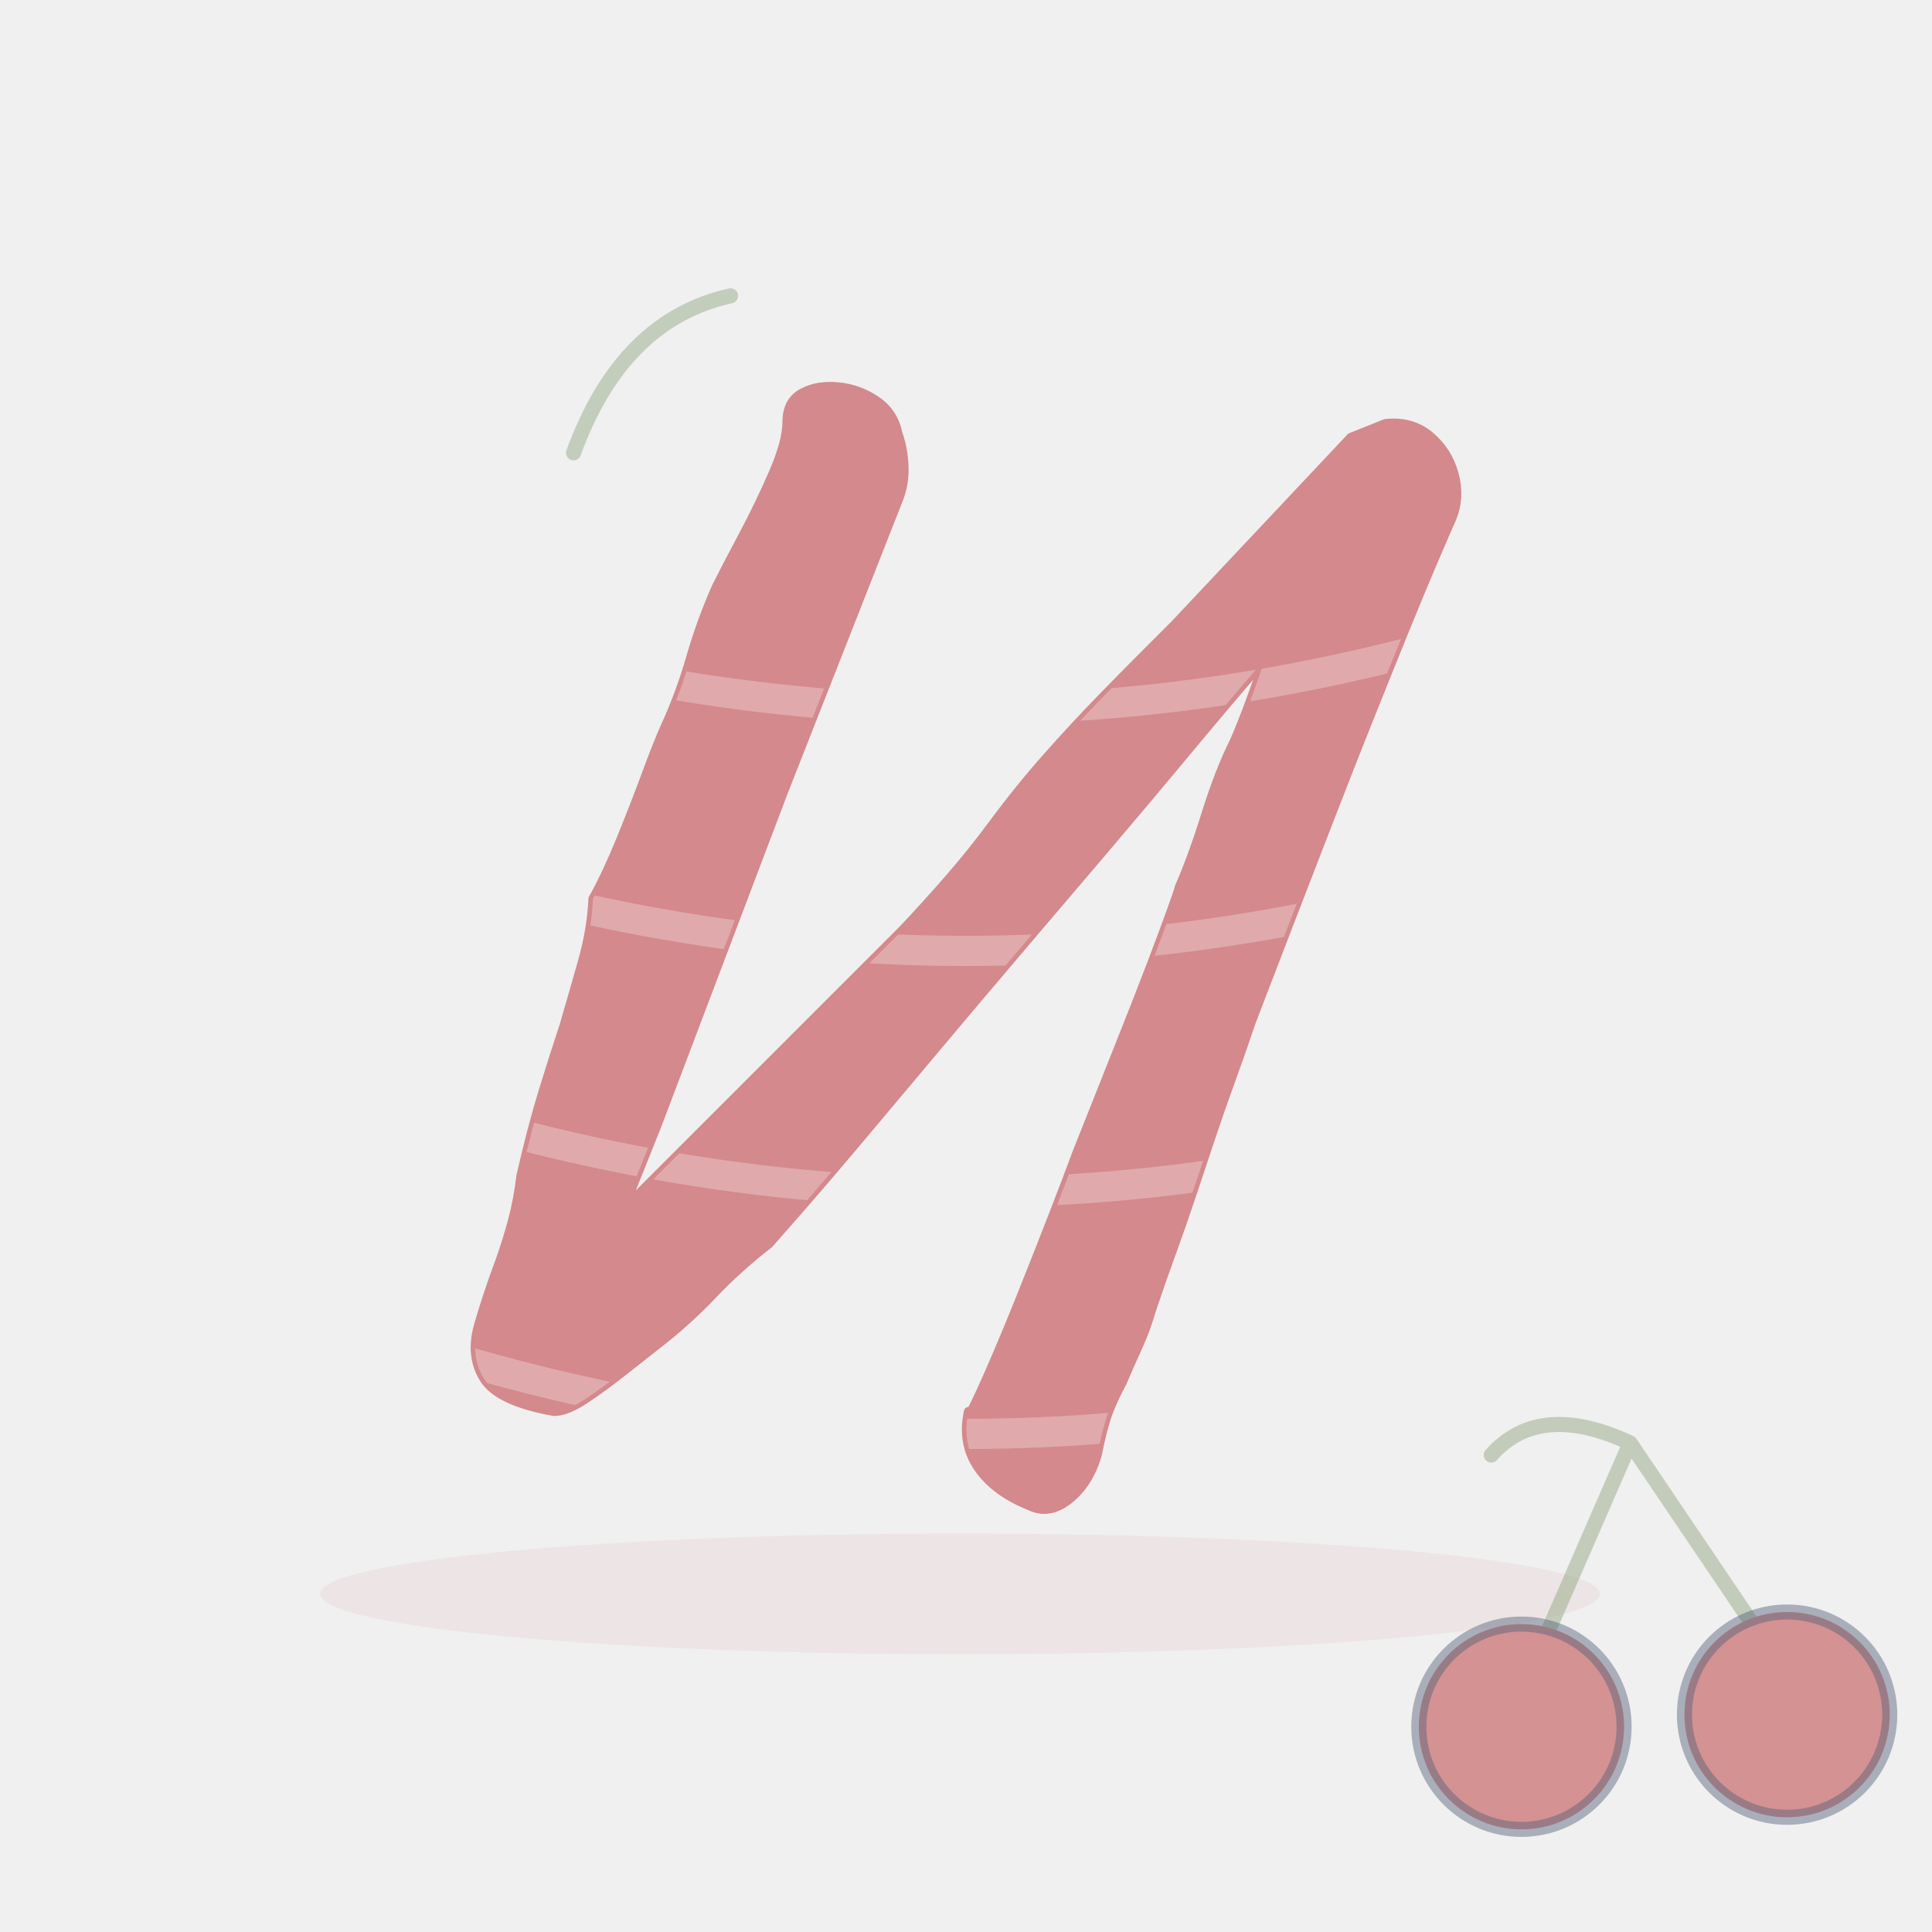
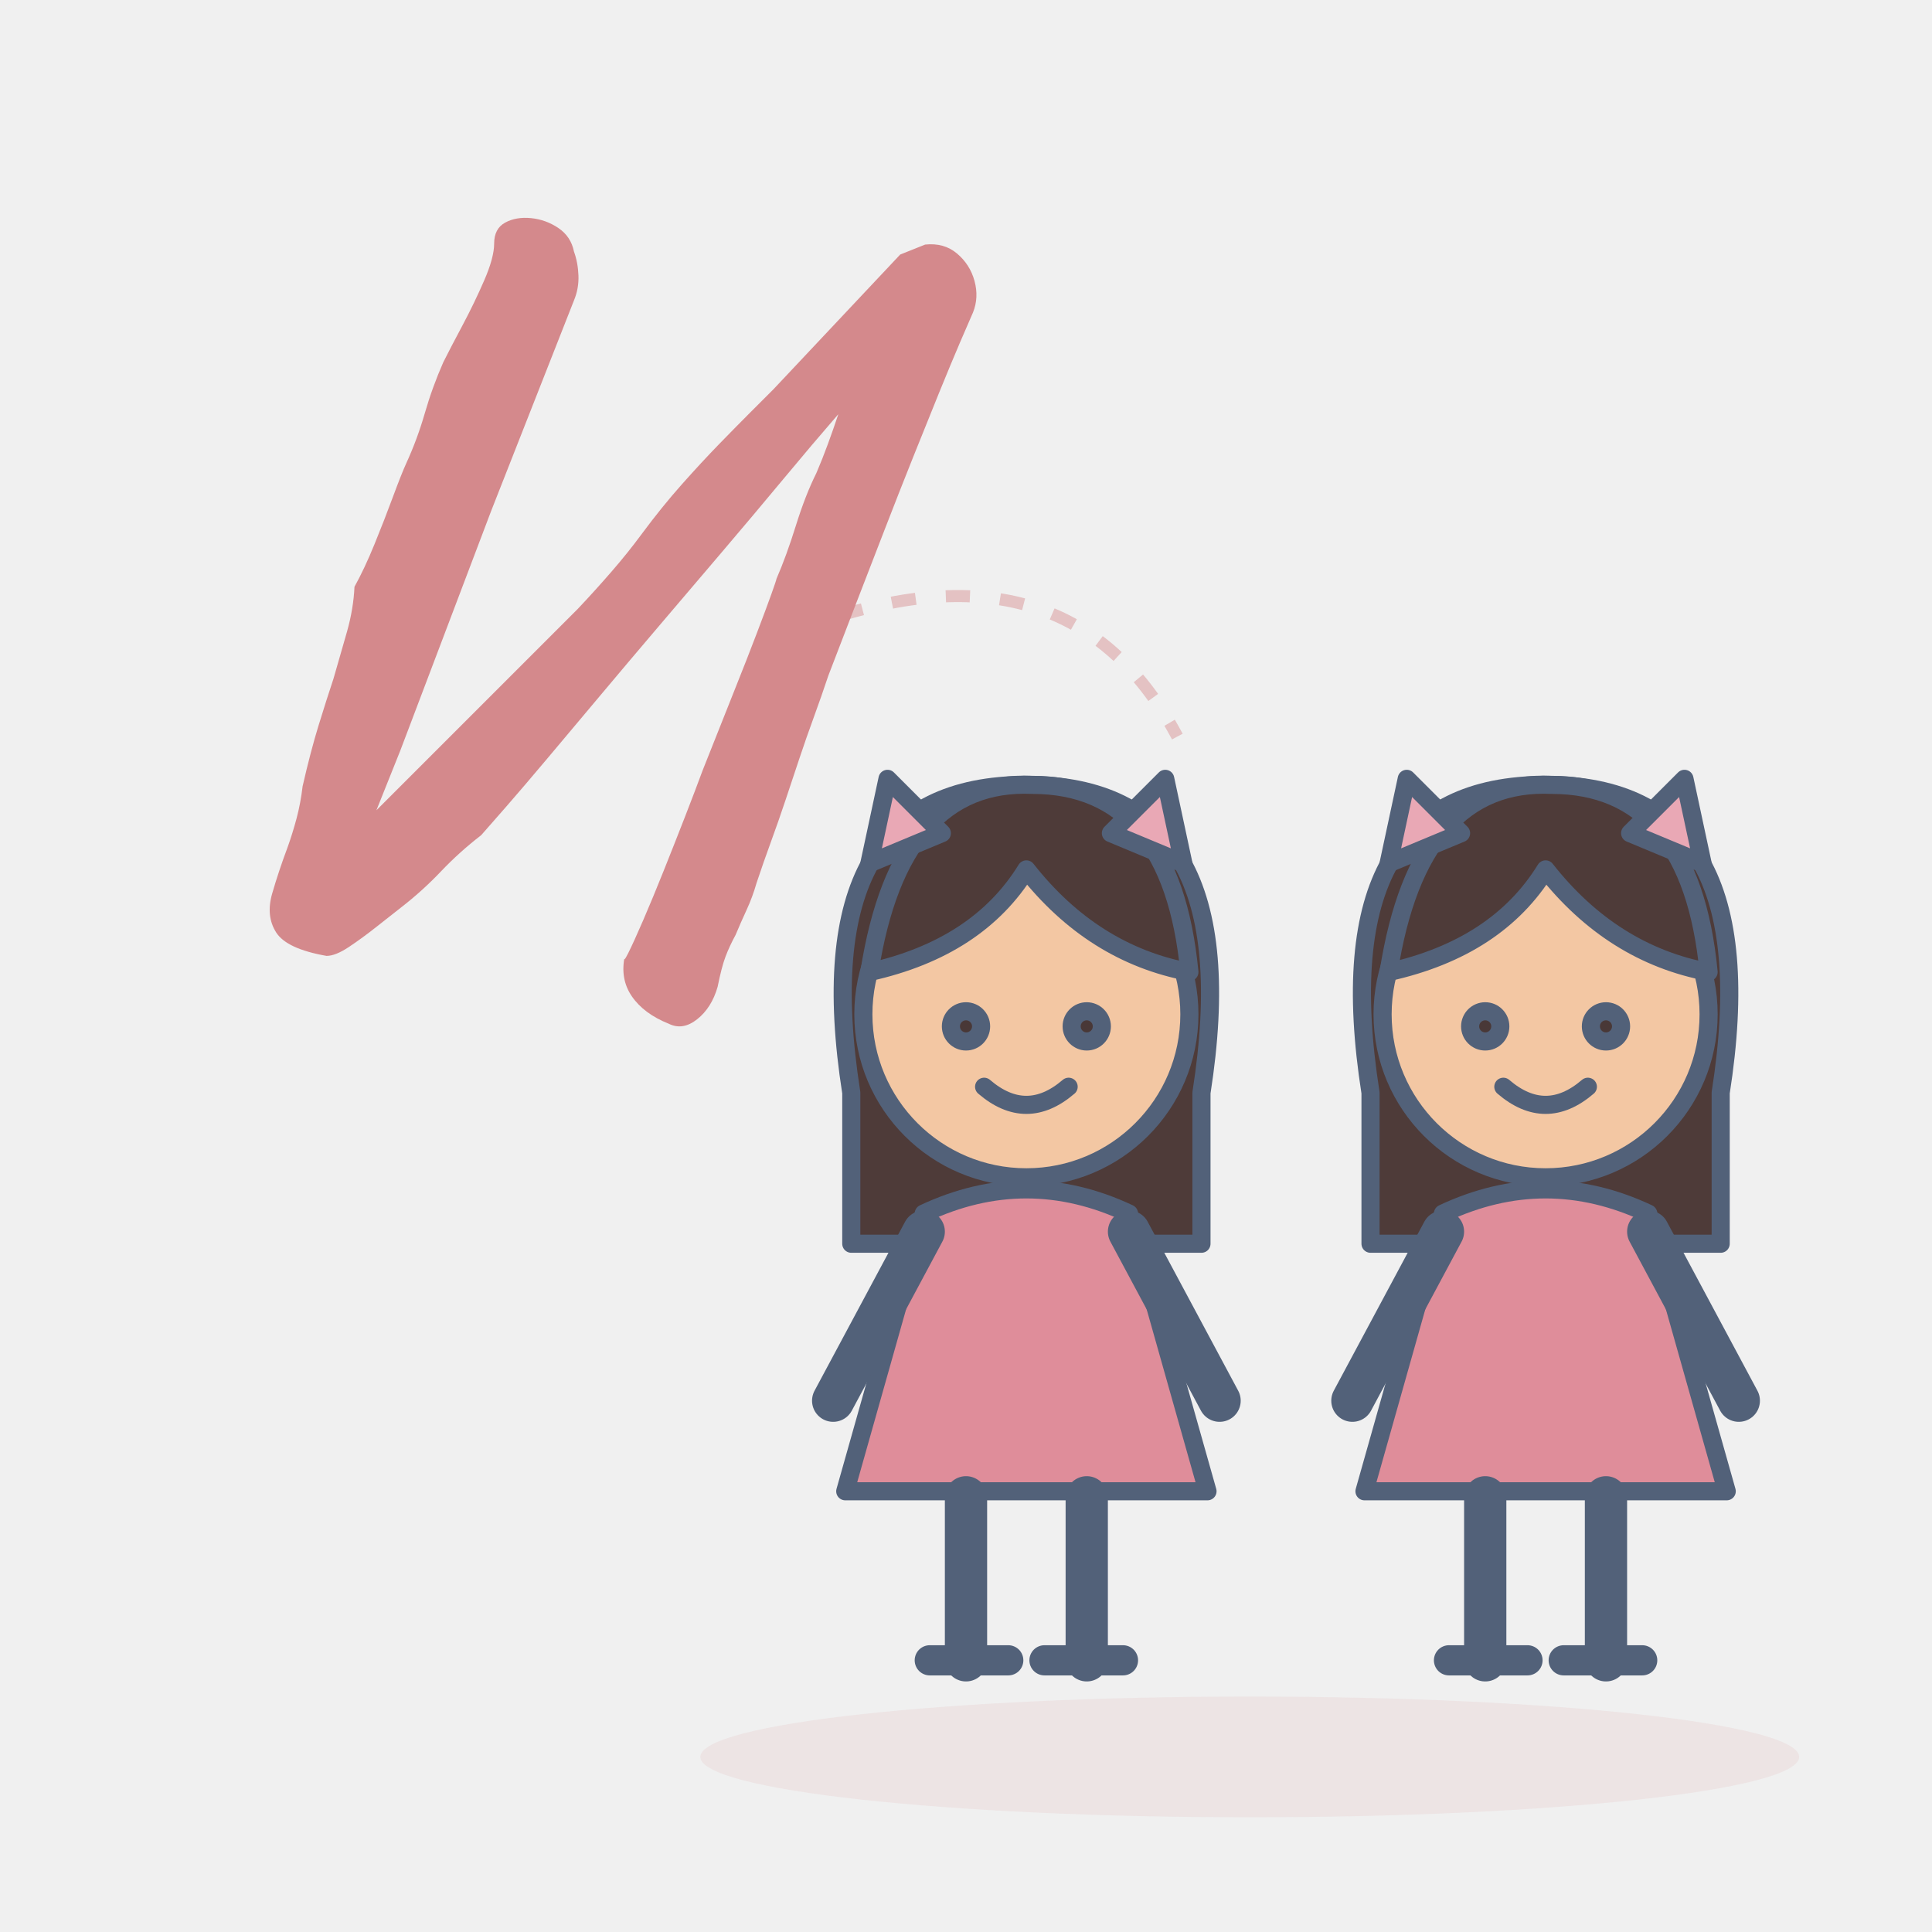
<svg xmlns="http://www.w3.org/2000/svg" viewBox="0 0 320 320">
-   <defs>
-     <clipPath id="letter">
-       <path d="M170.506 249.392Q164.769 247.097 162.015 243.081Q159.261 239.065 160.408 233.786Q159.949 235.622 161.211 233.097Q162.474 230.573 164.654 225.524Q166.834 220.475 169.359 214.163Q171.883 207.852 174.293 201.656Q176.703 195.459 178.309 191.098Q182.211 181.23 185.424 173.197Q188.637 165.165 190.817 159.427Q192.997 153.69 194.145 150.477Q195.293 147.264 195.293 147.034Q197.588 141.755 199.768 134.756Q201.948 127.756 204.473 122.707Q205.85 119.494 207.112 116.051Q208.374 112.609 209.522 109.166Q203.555 116.051 196.784 124.199Q190.014 132.346 182.785 140.837Q175.555 149.329 168.326 157.821Q161.097 166.312 154.556 174.115Q148.015 181.918 142.507 188.459Q136.999 195 133.097 199.475Q129.196 203.951 127.36 206.016Q122.311 209.918 118.065 214.393Q113.819 218.868 108.77 222.77Q106.705 224.376 103.377 227.016Q100.049 229.655 96.951 231.72Q93.852 233.786 91.787 233.786Q82.607 232.179 80.197 228.393Q77.787 224.606 79.279 219.442Q80.771 214.278 82.836 208.77Q83.984 205.557 84.902 202.115Q85.82 198.672 86.279 194.771Q88.115 186.738 89.951 180.771Q91.787 174.804 93.393 169.984Q95 164.476 96.492 159.198Q97.983 153.919 98.213 148.87Q100.508 144.739 102.803 139.116Q105.098 133.493 107.049 128.215Q109 122.936 110.147 120.412Q112.672 114.904 114.393 108.937Q116.114 102.97 118.639 97.232Q120.245 94.019 122.999 88.855Q125.753 83.691 128.048 78.413Q130.343 73.134 130.343 69.921Q130.343 66.479 132.868 65.102Q135.392 63.725 138.835 64.069Q142.277 64.413 145.146 66.364Q148.015 68.315 148.704 71.757Q149.622 74.282 149.736 77.265Q149.851 80.249 148.704 83.003L129.655 131.428L108.77 186.508Q107.393 189.951 106.016 193.394Q104.639 196.836 103.262 200.279L149.622 153.919Q153.523 149.788 157.31 145.427Q161.097 141.067 164.31 136.706Q168.9 130.51 173.49 125.346Q178.08 120.182 182.096 116.051Q186.112 111.92 189.325 108.707Q192.538 105.494 194.604 103.429L223.751 72.446L229.488 70.151Q233.849 69.692 236.832 72.216Q239.816 74.741 240.849 78.528Q241.882 82.314 240.505 85.757Q239.587 87.822 237.521 92.642Q235.455 97.461 232.701 104.232Q229.947 111.002 226.734 119.035Q223.521 127.067 220.194 135.674Q216.866 144.28 213.538 152.886Q210.21 161.493 207.227 169.296Q205.62 174.115 203.899 178.82Q202.178 183.525 200.571 188.344Q198.965 193.164 197.358 197.984Q195.752 202.803 194.03 207.508Q192.309 212.213 190.702 217.032Q189.784 220.245 188.407 223.229Q187.03 226.212 185.883 228.966Q184.506 231.491 183.588 233.901Q182.67 236.31 181.752 240.901Q180.375 245.72 177.047 248.359Q173.719 250.999 170.506 249.392Z" />
-     </clipPath>
-   </defs>
-   <ellipse cx="159" cy="264" rx="106" ry="10" fill="#d4898c" opacity=".11" />
-   <path d="M170.506 249.392Q164.769 247.097 162.015 243.081Q159.261 239.065 160.408 233.786Q159.949 235.622 161.211 233.097Q162.474 230.573 164.654 225.524Q166.834 220.475 169.359 214.163Q171.883 207.852 174.293 201.656Q176.703 195.459 178.309 191.098Q182.211 181.23 185.424 173.197Q188.637 165.165 190.817 159.427Q192.997 153.69 194.145 150.477Q195.293 147.264 195.293 147.034Q197.588 141.755 199.768 134.756Q201.948 127.756 204.473 122.707Q205.85 119.494 207.112 116.051Q208.374 112.609 209.522 109.166Q203.555 116.051 196.784 124.199Q190.014 132.346 182.785 140.837Q175.555 149.329 168.326 157.821Q161.097 166.312 154.556 174.115Q148.015 181.918 142.507 188.459Q136.999 195 133.097 199.475Q129.196 203.951 127.36 206.016Q122.311 209.918 118.065 214.393Q113.819 218.868 108.77 222.77Q106.705 224.376 103.377 227.016Q100.049 229.655 96.951 231.72Q93.852 233.786 91.787 233.786Q82.607 232.179 80.197 228.393Q77.787 224.606 79.279 219.442Q80.771 214.278 82.836 208.77Q83.984 205.557 84.902 202.115Q85.82 198.672 86.279 194.771Q88.115 186.738 89.951 180.771Q91.787 174.804 93.393 169.984Q95 164.476 96.492 159.198Q97.983 153.919 98.213 148.87Q100.508 144.739 102.803 139.116Q105.098 133.493 107.049 128.215Q109 122.936 110.147 120.412Q112.672 114.904 114.393 108.937Q116.114 102.97 118.639 97.232Q120.245 94.019 122.999 88.855Q125.753 83.691 128.048 78.413Q130.343 73.134 130.343 69.921Q130.343 66.479 132.868 65.102Q135.392 63.725 138.835 64.069Q142.277 64.413 145.146 66.364Q148.015 68.315 148.704 71.757Q149.622 74.282 149.736 77.265Q149.851 80.249 148.704 83.003L129.655 131.428L108.77 186.508Q107.393 189.951 106.016 193.394Q104.639 196.836 103.262 200.279L149.622 153.919Q153.523 149.788 157.31 145.427Q161.097 141.067 164.31 136.706Q168.9 130.51 173.49 125.346Q178.08 120.182 182.096 116.051Q186.112 111.92 189.325 108.707Q192.538 105.494 194.604 103.429L223.751 72.446L229.488 70.151Q233.849 69.692 236.832 72.216Q239.816 74.741 240.849 78.528Q241.882 82.314 240.505 85.757Q239.587 87.822 237.521 92.642Q235.455 97.461 232.701 104.232Q229.947 111.002 226.734 119.035Q223.521 127.067 220.194 135.674Q216.866 144.28 213.538 152.886Q210.21 161.493 207.227 169.296Q205.62 174.115 203.899 178.82Q202.178 183.525 200.571 188.344Q198.965 193.164 197.358 197.984Q195.752 202.803 194.03 207.508Q192.309 212.213 190.702 217.032Q189.784 220.245 188.407 223.229Q187.03 226.212 185.883 228.966Q184.506 231.491 183.588 233.901Q182.67 236.31 181.752 240.901Q180.375 245.72 177.047 248.359Q173.719 250.999 170.506 249.392Z" fill="#d4898c" stroke="#d4898c" stroke-width="1.5" stroke-linejoin="round" />
-   <g clip-path="url(#letter)">
-     <path d="M60 100q100 35 200 0m-200 40q100 35 200 0m-200 40q100 35 200 0m-200 40q100 35 200 0" fill="none" stroke="#fff" stroke-opacity=".28" stroke-width="5" />
+   <ellipse cx="207" cy="291" rx="91" ry="10" fill="#d4898c" opacity=".12" />
+   <g transform="translate(-12 -10) scale(.72)">
+     <path d="M170.506 249.392Q164.769 247.097 162.015 243.081Q159.261 239.065 160.408 233.786Q159.949 235.622 161.211 233.097Q162.474 230.573 164.654 225.524Q166.834 220.475 169.359 214.163Q171.883 207.852 174.293 201.656Q176.703 195.459 178.309 191.098Q182.211 181.23 185.424 173.197Q188.637 165.165 190.817 159.427Q192.997 153.69 194.145 150.477Q195.293 147.264 195.293 147.034Q197.588 141.755 199.768 134.756Q201.948 127.756 204.473 122.707Q205.85 119.494 207.112 116.051Q208.374 112.609 209.522 109.166Q203.555 116.051 196.784 124.199Q190.014 132.346 182.785 140.837Q175.555 149.329 168.326 157.821Q161.097 166.312 154.556 174.115Q148.015 181.918 142.507 188.459Q136.999 195 133.097 199.475Q129.196 203.951 127.36 206.016Q122.311 209.918 118.065 214.393Q113.819 218.868 108.77 222.77Q106.705 224.376 103.377 227.016Q100.049 229.655 96.951 231.72Q93.852 233.786 91.787 233.786Q82.607 232.179 80.197 228.393Q77.787 224.606 79.279 219.442Q80.771 214.278 82.836 208.77Q83.984 205.557 84.902 202.115Q85.82 198.672 86.279 194.771Q88.115 186.738 89.951 180.771Q91.787 174.804 93.393 169.984Q95 164.476 96.492 159.198Q97.983 153.919 98.213 148.87Q100.508 144.739 102.803 139.116Q105.098 133.493 107.049 128.215Q109 122.936 110.147 120.412Q112.672 114.904 114.393 108.937Q116.114 102.97 118.639 97.232Q120.245 94.019 122.999 88.855Q125.753 83.691 128.048 78.413Q130.343 73.134 130.343 69.921Q130.343 66.479 132.868 65.102Q135.392 63.725 138.835 64.069Q142.277 64.413 145.146 66.364Q148.015 68.315 148.704 71.757Q149.622 74.282 149.736 77.265Q149.851 80.249 148.704 83.003L129.655 131.428L108.77 186.508Q107.393 189.951 106.016 193.394Q104.639 196.836 103.262 200.279L149.622 153.919Q153.523 149.788 157.31 145.427Q161.097 141.067 164.31 136.706Q168.9 130.51 173.49 125.346Q178.08 120.182 182.096 116.051Q186.112 111.92 189.325 108.707Q192.538 105.494 194.604 103.429L223.751 72.446L229.488 70.151Q233.849 69.692 236.832 72.216Q239.816 74.741 240.849 78.528Q241.882 82.314 240.505 85.757Q239.587 87.822 237.521 92.642Q235.455 97.461 232.701 104.232Q229.947 111.002 226.734 119.035Q223.521 127.067 220.194 135.674Q216.866 144.28 213.538 152.886Q210.21 161.493 207.227 169.296Q205.62 174.115 203.899 178.82Q202.178 183.525 200.571 188.344Q198.965 193.164 197.358 197.984Q195.752 202.803 194.03 207.508Q192.309 212.213 190.702 217.032Q189.784 220.245 188.407 223.229Q187.03 226.212 185.883 228.966Q184.506 231.491 183.588 233.901Q182.67 236.31 181.752 240.901Q180.375 245.72 177.047 248.359Q173.719 250.999 170.506 249.392Z" fill="#d4898c" />
  </g>
-   <g stroke="#526179" stroke-opacity=".45" stroke-width="2.5" stroke-linecap="round" stroke-linejoin="round">
-     <path d="M95 75q8-22 26-26" fill="none" stroke="#8da27c" />
-     <path d="m253 278 17-39 25 37m-25-37q-15-7-23 2" stroke="#8ca178" fill="none" />
-     <circle cx="252" cy="286" r="17" fill="#d49292" />
-     <circle cx="296" cy="284" r="17" fill="#d49292" />
+   <path d="M139 102q39-12 56 20" fill="none" stroke="#d4898c" stroke-width="2" stroke-dasharray="4 5" opacity=".45" />
+   <g transform="translate(112 104)" stroke="#526179" stroke-width="3" stroke-linecap="round" stroke-linejoin="round">
+     <g>
+       <path d="M29 77Q21 26 58 26t29 51v25H29z" fill="#4e3b39" />
+       <circle cx="58" cy="64" r="27" fill="#f3c7a3" />
+       <path d="M32 57q5-32 27-31 23 0 26 31-16-3-27-17-8 13-26 17" fill="#4e3b39" />
+       <circle cx="48" cy="66" r="2.5" fill="#493837" />
+       <circle cx="68" cy="66" r="2.5" fill="#493837" />
+       <path d="M51 76q7 6 14 0" fill="none" />
+       <path d="M41 97q17-8 34 0l13 46H28z" fill="#df8d9a" />
+       <path d="M41 100 26 128m49-28 15 28M48 144v27m20-27v27" fill="none" stroke-width="7" />
+       <path d="M42 171h13m6 0h13" fill="none" stroke-width="5" />
+       <path d="M44 34 35 25l-3 14zm28 0 9-9 3 14z" fill="#e9a8b5" />
+     </g>
+     <g transform="translate(86 0)">
+       <path d="M29 77Q21 26 58 26t29 51v25H29z" fill="#4e3b39" />
+       <circle cx="58" cy="64" r="27" fill="#f3c7a3" />
+       <path d="M32 57q5-32 27-31 23 0 26 31-16-3-27-17-8 13-26 17" fill="#4e3b39" />
+       <circle cx="48" cy="66" r="2.5" fill="#493837" />
+       <circle cx="68" cy="66" r="2.5" fill="#493837" />
+       <path d="M51 76q7 6 14 0" fill="none" />
+       <path d="M41 97q17-8 34 0l13 46H28z" fill="#df8d9a" />
+       <path d="M41 100 26 128m49-28 15 28M48 144v27m20-27v27" fill="none" stroke-width="7" />
+       <path d="M42 171h13m6 0h13" fill="none" stroke-width="5" />
+       <path d="M44 34 35 25l-3 14zm28 0 9-9 3 14z" fill="#e9a8b5" />
+     </g>
  </g>
</svg>
